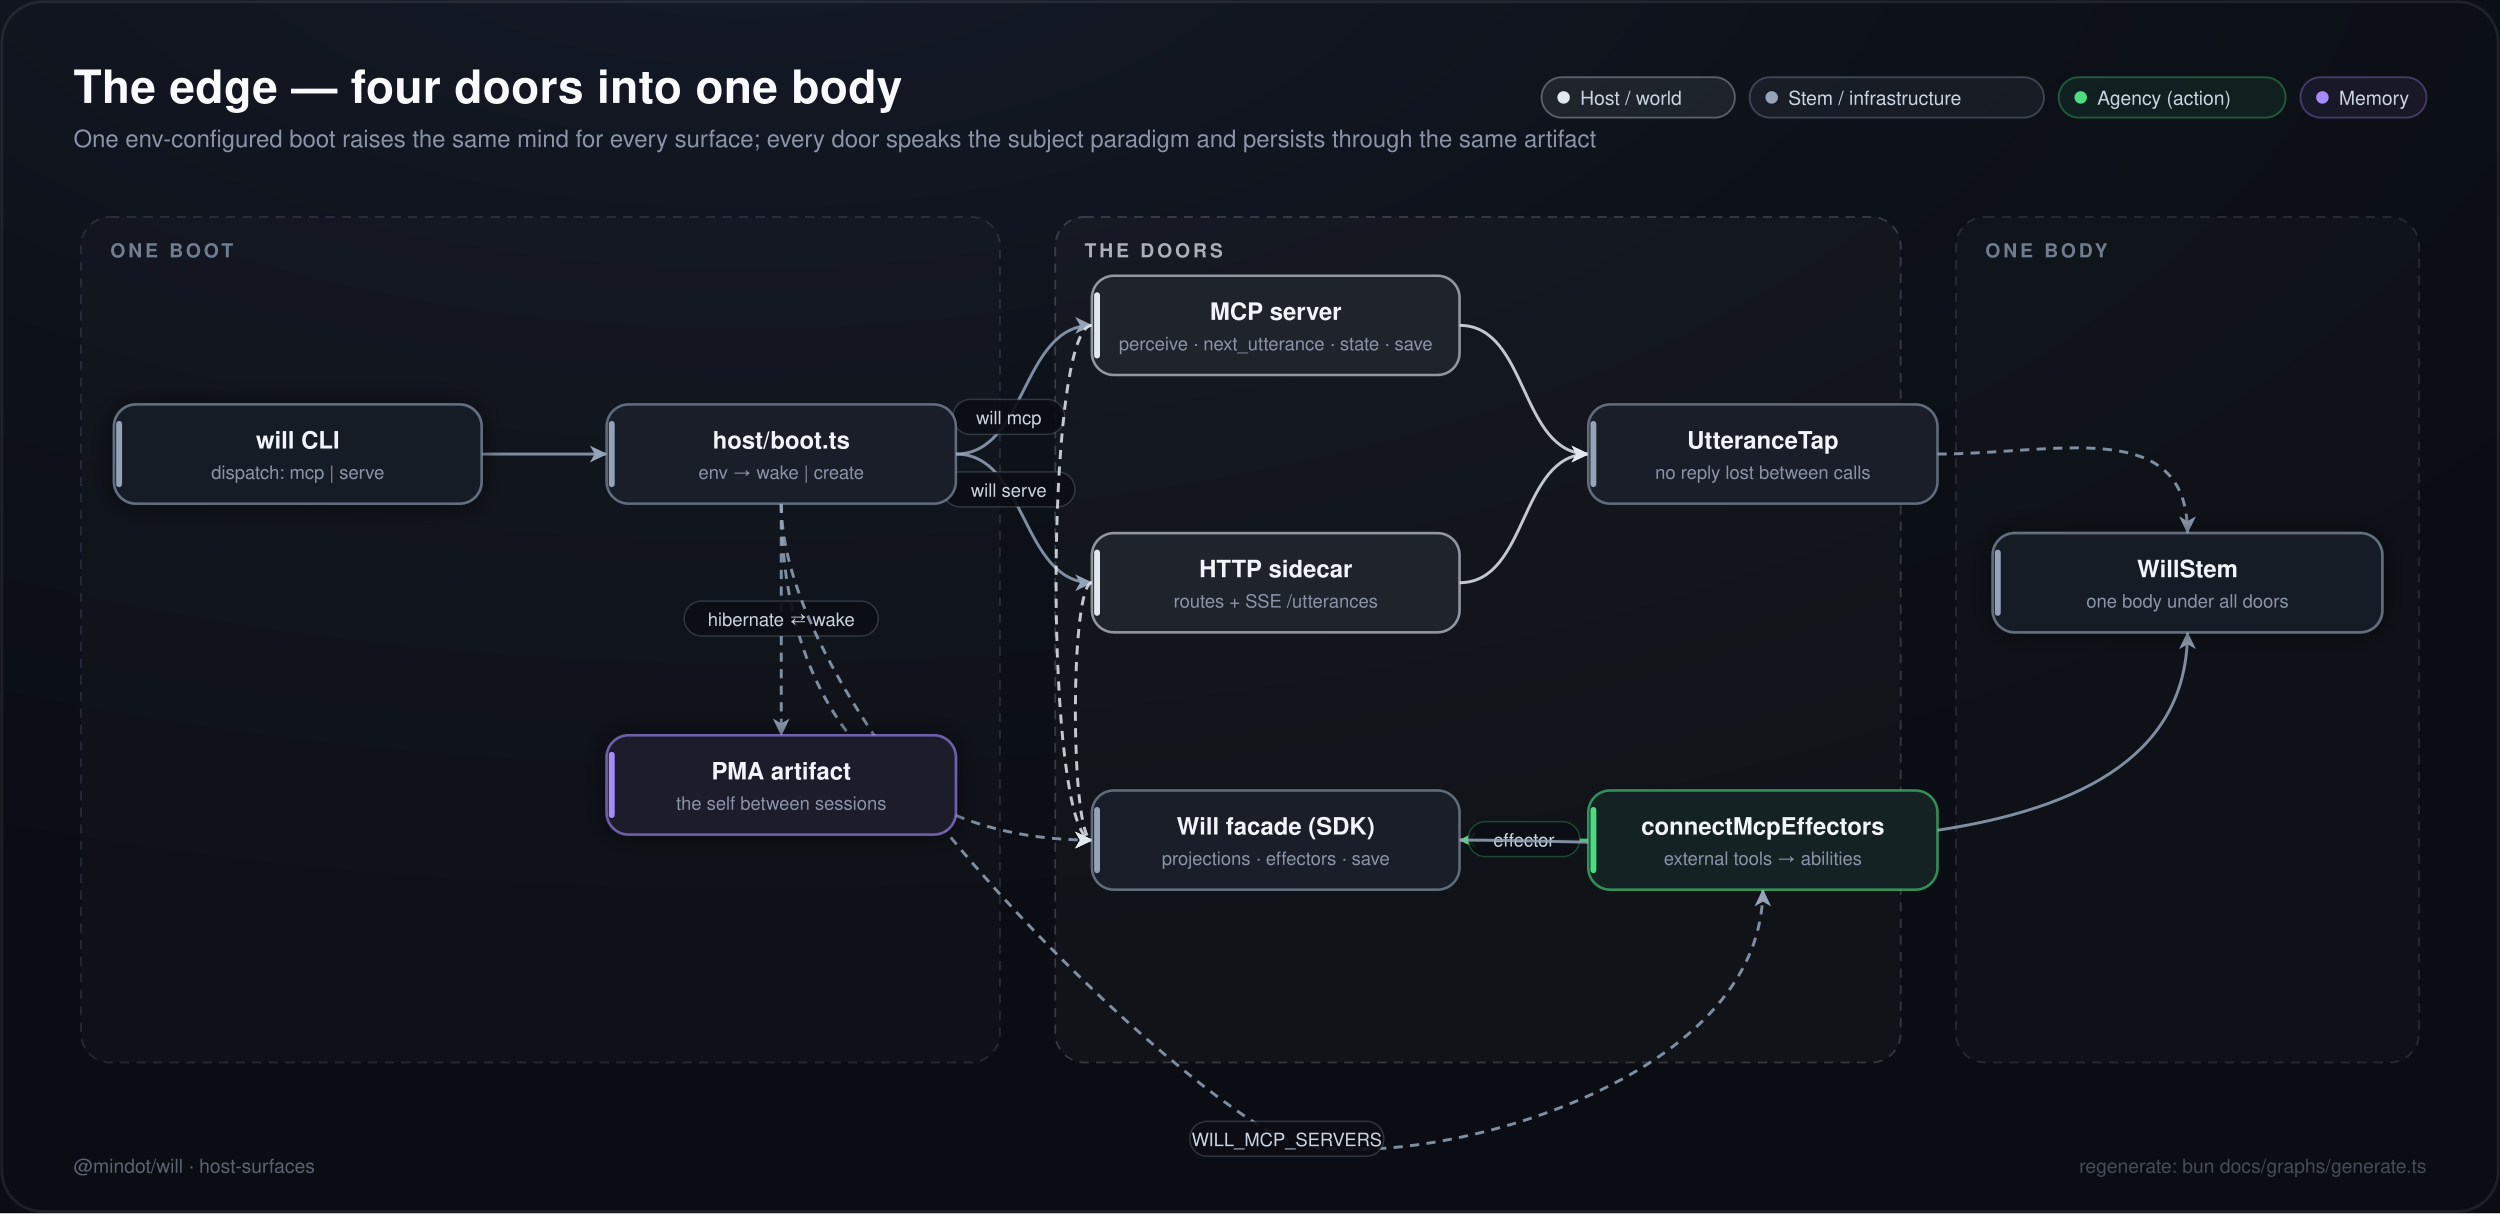
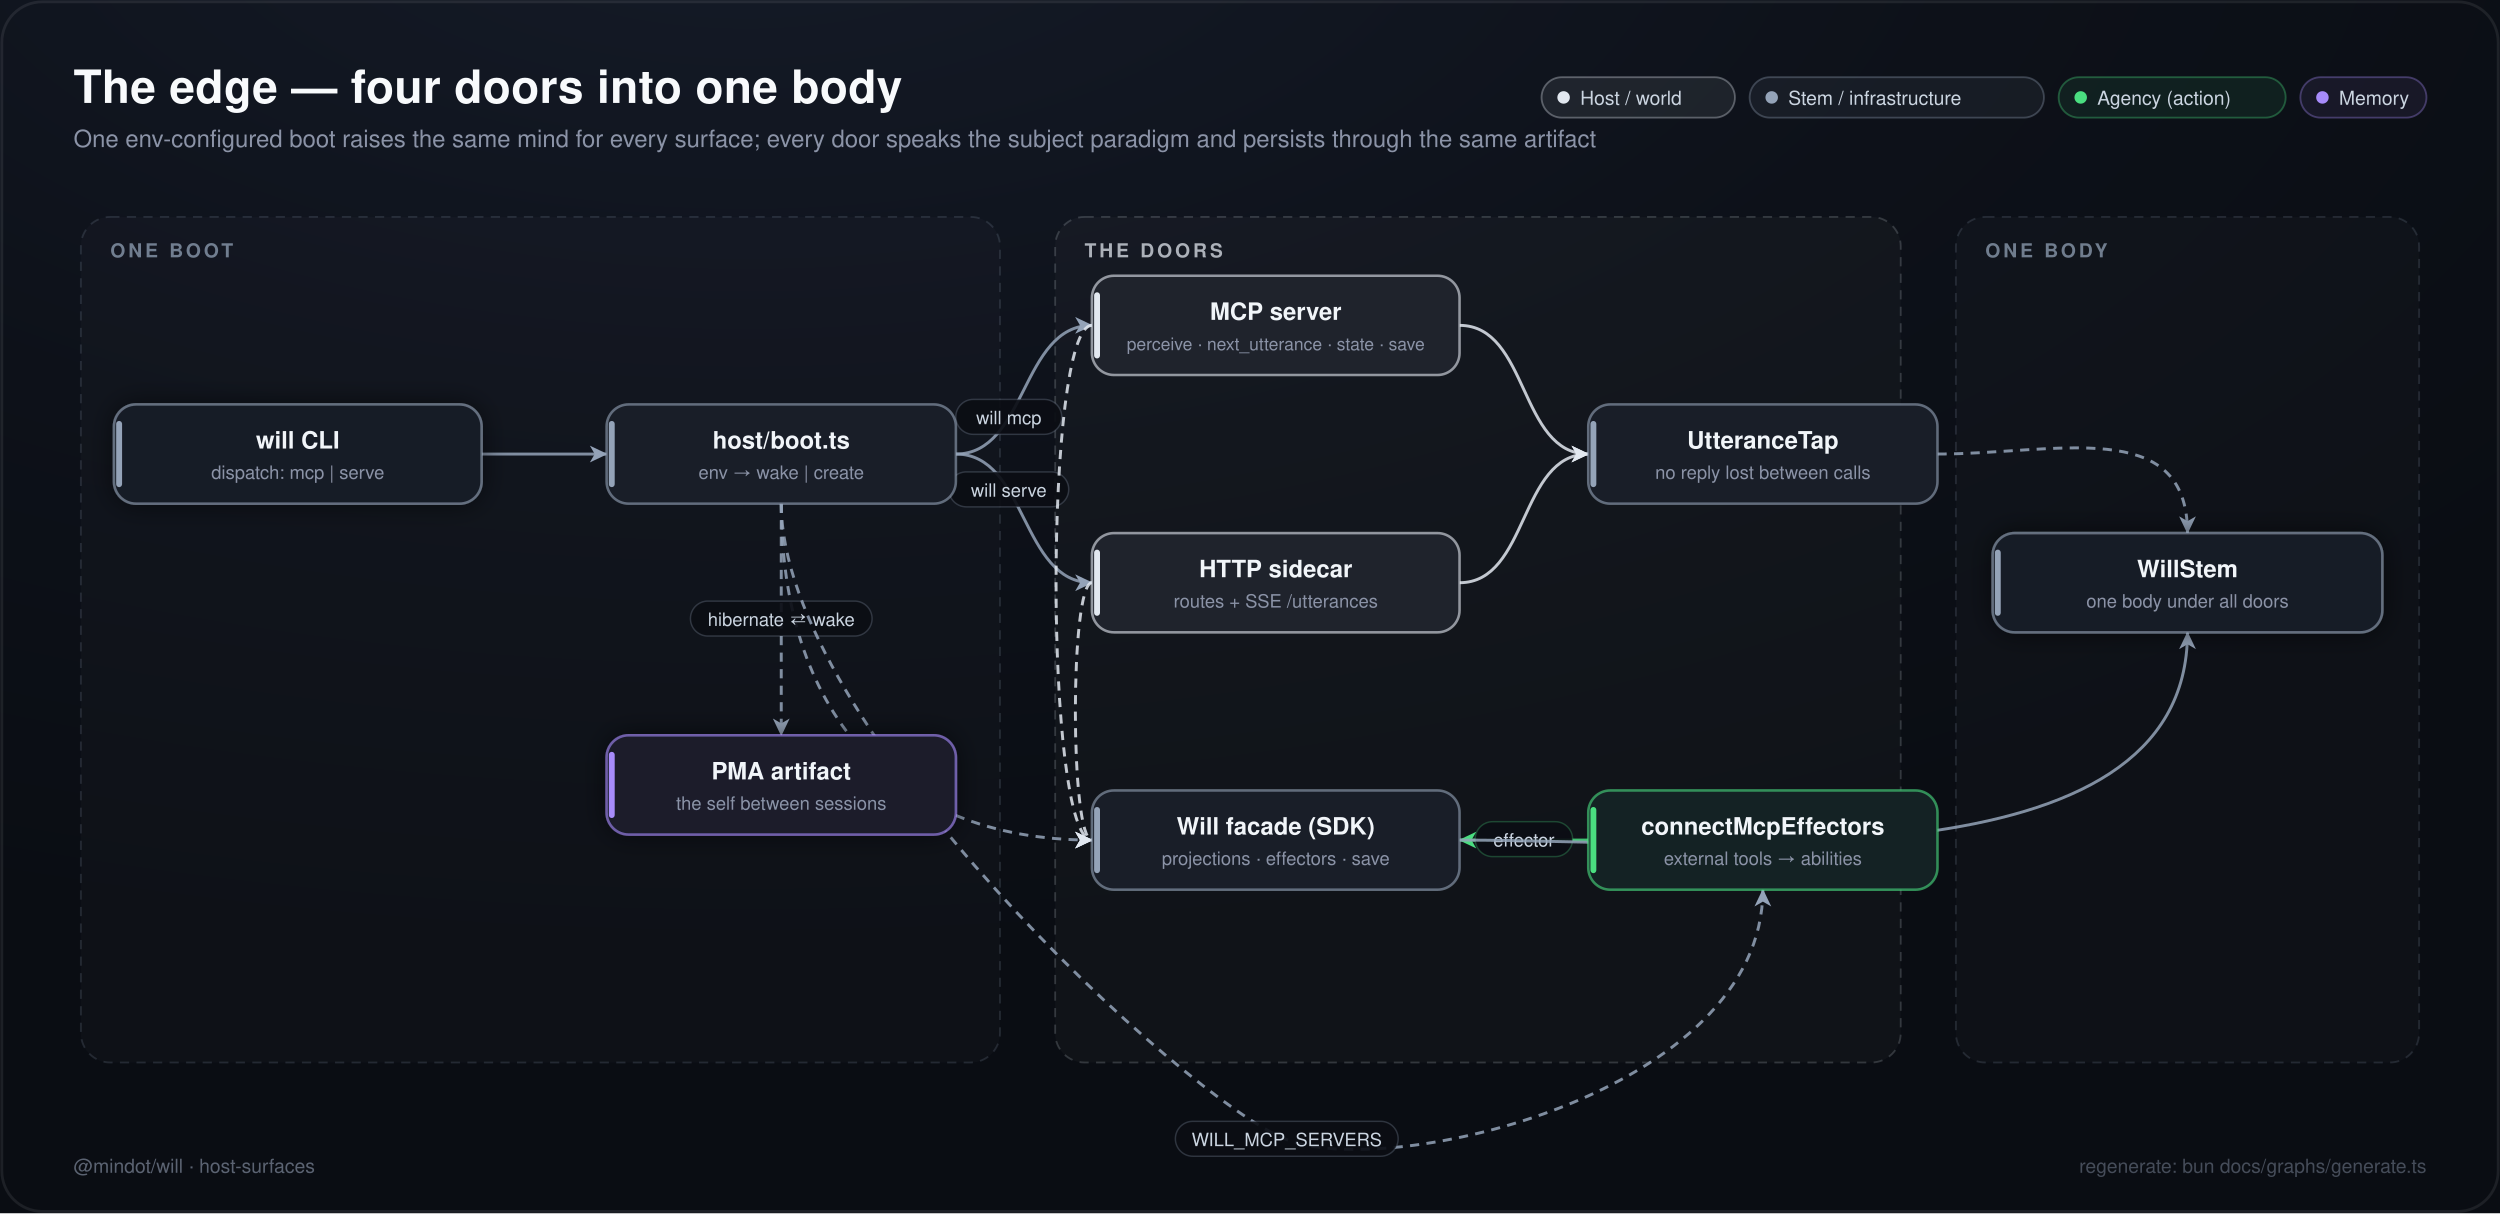
<svg xmlns="http://www.w3.org/2000/svg" width="1360" height="660" viewBox="0 0 1360 660" font-family="ui-sans-serif,-apple-system,'Segoe UI',Helvetica,Arial,sans-serif">
  <defs>
    <radialGradient id="sky" cx="30%" cy="-10%" r="90%">
      <stop offset="0%" stop-color="#151b28" />
      <stop offset="55%" stop-color="#0d1119" />
      <stop offset="100%" stop-color="#0a0d13" />
    </radialGradient>
    <filter id="glow" x="-60%" y="-60%" width="220%" height="220%">
      <feDropShadow dx="0" dy="0" stdDeviation="7" flood-opacity="0.55" />
    </filter>
    <marker id="arr-94a3b8" viewBox="0 0 10 10" refX="8.4" refY="5" markerWidth="7.5" markerHeight="7.5" orient="auto-start-reverse">
      <path d="M 0.8 1.2 L 8.8 5 L 0.8 8.8 L 3 5 Z" fill="#94a3b8" />
    </marker>
    <marker id="arr-e2e8f0" viewBox="0 0 10 10" refX="8.4" refY="5" markerWidth="7.5" markerHeight="7.5" orient="auto-start-reverse">
      <path d="M 0.8 1.2 L 8.8 5 L 0.8 8.8 L 3 5 Z" fill="#e2e8f0" />
    </marker>
    <marker id="arr-4ade80" viewBox="0 0 10 10" refX="8.4" refY="5" markerWidth="7.5" markerHeight="7.5" orient="auto-start-reverse">
      <path d="M 0.8 1.2 L 8.8 5 L 0.8 8.8 L 3 5 Z" fill="#4ade80" />
    </marker>
  </defs>
  <rect width="1360" height="660" fill="url(#sky)" />
  <rect x="1" y="1" width="1358" height="658" rx="22" fill="none" stroke="#ffffff14" stroke-width="1.5" />
  <text x="40" y="56" font-size="25" font-weight="700" fill="#f8fafc" letter-spacing="0.2">The edge — four doors into one body</text>
  <text x="40" y="80" font-size="13" fill="#8b93a7">One env-configured boot raises the same mind for every surface; every door speaks the subject paradigm and persists through the same artifact</text>
  <rect x="1251.4" y="42" width="68.6" height="22" rx="11" fill="#a78bfa14" stroke="#a78bfa55" stroke-width="1" />
  <circle cx="1263.4" cy="53" r="3.4" fill="#a78bfa" />
  <text x="1272.4" y="57" font-size="10.5" fill="#cbd5e1">Memory</text>
  <rect x="1119.9" y="42" width="123.5" height="22" rx="11" fill="#4ade8014" stroke="#4ade8055" stroke-width="1" />
  <circle cx="1131.9" cy="53" r="3.4" fill="#4ade80" />
  <text x="1140.9" y="57" font-size="10.5" fill="#cbd5e1">Agency (action)</text>
  <rect x="951.8" y="42" width="160.1" height="22" rx="11" fill="#94a3b814" stroke="#94a3b855" stroke-width="1" />
  <circle cx="963.8" cy="53" r="3.4" fill="#94a3b8" />
  <text x="972.8" y="57" font-size="10.5" fill="#cbd5e1">Stem / infrastructure</text>
  <rect x="838.6" y="42" width="105.2" height="22" rx="11" fill="#e2e8f014" stroke="#e2e8f055" stroke-width="1" />
  <circle cx="850.6" cy="53" r="3.4" fill="#e2e8f0" />
  <text x="859.6" y="57" font-size="10.5" fill="#cbd5e1">Host / world</text>
  <rect x="44" y="118" width="500" height="460" rx="16" fill="#94a3b807" stroke="#94a3b82e" stroke-width="1" stroke-dasharray="5 4" />
  <text x="60" y="140" font-size="10.5" font-weight="700" letter-spacing="1.6" fill="#94a3b8bb">ONE BOOT</text>
  <rect x="574" y="118" width="460" height="460" rx="16" fill="#e2e8f007" stroke="#e2e8f02e" stroke-width="1" stroke-dasharray="5 4" />
  <text x="590" y="140" font-size="10.5" font-weight="700" letter-spacing="1.6" fill="#e2e8f0bb">THE DOORS</text>
  <rect x="1064" y="118" width="252" height="460" rx="16" fill="#94a3b807" stroke="#94a3b82e" stroke-width="1" stroke-dasharray="5 4" />
  <text x="1080" y="140" font-size="10.5" font-weight="700" letter-spacing="1.6" fill="#94a3b8bb">ONE BODY</text>
  <path d="M 262 247 C 296 247, 296 247, 330 247" fill="none" stroke="#94a3b8" stroke-width="1.6" stroke-opacity="0.85" marker-end="url(#arr-94a3b8)" />
  <path d="M 520 247 C 558.708 247, 555.292 177, 594 177" fill="none" stroke="#94a3b8" stroke-width="1.6" stroke-opacity="0.85" marker-end="url(#arr-94a3b8)" />
-   <rect x="518.375" y="217.278" width="60.8" height="19" rx="9.5" fill="#0b0e14" fill-opacity="0.92" stroke="#94a3b844" stroke-width="0.8" />
+   <rect x="519.975" y="217.278" width="57.6" height="19" rx="9.5" fill="#0b0e14" fill-opacity="0.92" stroke="#94a3b844" stroke-width="0.8" />
  <text x="548.775" y="230.778" font-size="10" fill="#cbd5e1" text-anchor="middle">will mcp</text>
  <path d="M 520 247 C 558.708 247, 555.292 317, 594 317" fill="none" stroke="#94a3b8" stroke-width="1.6" stroke-opacity="0.85" marker-end="url(#arr-94a3b8)" />
-   <rect x="512.775" y="256.722" width="72" height="19" rx="9.5" fill="#0b0e14" fill-opacity="0.92" stroke="#94a3b844" stroke-width="0.8" />
+   <rect x="516.175" y="256.722" width="65.2" height="19" rx="9.5" fill="#0b0e14" fill-opacity="0.92" stroke="#94a3b844" stroke-width="0.8" />
  <text x="548.775" y="270.222" font-size="10" fill="#cbd5e1" text-anchor="middle">will serve</text>
  <path d="M 425 274 C 425 384.657, 483.343 457, 594 457" fill="none" stroke="#94a3b8" stroke-width="1.6" stroke-opacity="0.85" stroke-dasharray="5 4" marker-end="url(#arr-94a3b8)" />
  <path d="M 425 274 C 425 321.88, 425 352.12, 425 400" fill="none" stroke="#94a3b8" stroke-width="1.6" stroke-opacity="0.85" stroke-dasharray="5 4" marker-end="url(#arr-94a3b8)" />
-   <rect x="372.2" y="327" width="105.6" height="19" rx="9.5" fill="#0b0e14" fill-opacity="0.92" stroke="#94a3b844" stroke-width="0.8" />
+   <rect x="375.6" y="327" width="98.8" height="19" rx="9.5" fill="#0b0e14" fill-opacity="0.92" stroke="#94a3b844" stroke-width="0.8" />
  <text x="425" y="340.5" font-size="10" fill="#cbd5e1" text-anchor="middle">hibernate ⇄ wake</text>
  <path d="M 425 274 C 425 394, 644.163 598.041, 700 620 C 755.837 641.959, 959 595.163, 959 484" fill="none" stroke="#94a3b8" stroke-width="1.6" stroke-opacity="0.85" stroke-dasharray="5 4" marker-end="url(#arr-94a3b8)" />
-   <rect x="647.2" y="610" width="105.6" height="19" rx="9.5" fill="#0b0e14" fill-opacity="0.92" stroke="#94a3b844" stroke-width="0.8" />
+   <rect x="639.4" y="610" width="121.2" height="19" rx="9.5" fill="#0b0e14" fill-opacity="0.92" stroke="#94a3b844" stroke-width="0.8" />
  <text x="700" y="623.5" font-size="10" fill="#cbd5e1" text-anchor="middle">WILL_MCP_SERVERS</text>
  <path d="M 794 177 C 831.618 177, 826.382 247, 864 247" fill="none" stroke="#e2e8f0" stroke-width="1.6" stroke-opacity="0.85" marker-end="url(#arr-e2e8f0)" />
  <path d="M 794 317 C 831.618 317, 826.382 247, 864 247" fill="none" stroke="#e2e8f0" stroke-width="1.6" stroke-opacity="0.85" marker-end="url(#arr-e2e8f0)" />
  <path d="M 594 177 C 568 177, 568 457, 594 457" fill="none" stroke="#e2e8f0" stroke-width="1.6" stroke-opacity="0.85" stroke-dasharray="5 4" marker-end="url(#arr-e2e8f0)" />
  <path d="M 594 317 C 582 317, 582 457, 594 457" fill="none" stroke="#e2e8f0" stroke-width="1.6" stroke-opacity="0.85" stroke-dasharray="5 4" marker-end="url(#arr-e2e8f0)" />
  <path d="M 864 457 C 830 457, 828 457, 794 457" fill="none" stroke="#4ade80" stroke-width="1.6" stroke-opacity="0.85" marker-end="url(#arr-4ade80)" />
-   <rect x="798.6" y="447" width="60.8" height="19" rx="9.5" fill="#0b0e14" fill-opacity="0.92" stroke="#4ade8044" stroke-width="0.8" />
+   <rect x="802.5" y="447" width="53" height="19" rx="9.5" fill="#0b0e14" fill-opacity="0.92" stroke="#4ade8044" stroke-width="0.8" />
  <text x="829" y="460.5" font-size="10" fill="#cbd5e1" text-anchor="middle">effector</text>
  <path d="M 794 457 C 934 457, 1190 484, 1190 344" fill="none" stroke="#94a3b8" stroke-width="1.6" stroke-opacity="0.85" marker-end="url(#arr-94a3b8)" />
  <path d="M 1054 247 C 1118.202 247, 1190 225.798, 1190 290" fill="none" stroke="#94a3b8" stroke-width="1.6" stroke-opacity="0.85" stroke-dasharray="5 4" marker-end="url(#arr-94a3b8)" />
  <g filter="url(#glow)" color="#94a3b8">
    <rect x="62" y="220" width="200" height="54" rx="12" fill="#10141d" stroke="#94a3b899" stroke-width="1.4" />
    <rect x="62" y="220" width="200" height="54" rx="12" fill="#94a3b812" />
    <rect x="63.2" y="229" width="3.2" height="36" rx="1.6" fill="#94a3b8" />
    <text x="162" y="244" font-size="13" font-weight="600" fill="#f1f5f9" text-anchor="middle">will CLI</text>
    <text x="162" y="260.5" font-size="10" fill="#8b93a7" text-anchor="middle">dispatch: mcp | serve</text>
  </g>
  <g>
    <rect x="330" y="220" width="190" height="54" rx="12" fill="#10141d" stroke="#94a3b899" stroke-width="1.4" />
    <rect x="330" y="220" width="190" height="54" rx="12" fill="#94a3b812" />
    <rect x="331.2" y="229" width="3.2" height="36" rx="1.6" fill="#94a3b8" />
    <text x="425" y="244" font-size="13" font-weight="600" fill="#f1f5f9" text-anchor="middle">host/boot.ts</text>
    <text x="425" y="260.5" font-size="10" fill="#8b93a7" text-anchor="middle">env → wake | create</text>
  </g>
  <g filter="url(#glow)" color="#a78bfa">
    <rect x="330" y="400" width="190" height="54" rx="12" fill="#10141d" stroke="#a78bfa99" stroke-width="1.4" />
    <rect x="330" y="400" width="190" height="54" rx="12" fill="#a78bfa12" />
    <rect x="331.2" y="409" width="3.2" height="36" rx="1.6" fill="#a78bfa" />
    <text x="425" y="424" font-size="13" font-weight="600" fill="#f1f5f9" text-anchor="middle">PMA artifact</text>
    <text x="425" y="440.5" font-size="10" fill="#8b93a7" text-anchor="middle">the self between sessions</text>
  </g>
  <g>
    <rect x="594" y="150" width="200" height="54" rx="12" fill="#10141d" stroke="#e2e8f099" stroke-width="1.4" />
    <rect x="594" y="150" width="200" height="54" rx="12" fill="#e2e8f012" />
    <rect x="595.2" y="159" width="3.2" height="36" rx="1.6" fill="#e2e8f0" />
    <text x="694" y="174" font-size="13" font-weight="600" fill="#f1f5f9" text-anchor="middle">MCP server</text>
-     <text x="694" y="190.5" font-size="10" fill="#8b93a7" text-anchor="middle">perceive · next_utterance · state · save</text>
+     <text x="694" y="190.5" font-size="9.5" fill="#8b93a7" text-anchor="middle">perceive · next_utterance · state · save</text>
  </g>
  <g>
    <rect x="594" y="290" width="200" height="54" rx="12" fill="#10141d" stroke="#e2e8f099" stroke-width="1.4" />
    <rect x="594" y="290" width="200" height="54" rx="12" fill="#e2e8f012" />
    <rect x="595.2" y="299" width="3.2" height="36" rx="1.6" fill="#e2e8f0" />
    <text x="694" y="314" font-size="13" font-weight="600" fill="#f1f5f9" text-anchor="middle">HTTP sidecar</text>
    <text x="694" y="330.5" font-size="10" fill="#8b93a7" text-anchor="middle">routes + SSE /utterances</text>
  </g>
  <g>
    <rect x="594" y="430" width="200" height="54" rx="12" fill="#10141d" stroke="#94a3b899" stroke-width="1.4" />
    <rect x="594" y="430" width="200" height="54" rx="12" fill="#94a3b812" />
    <rect x="595.2" y="439" width="3.2" height="36" rx="1.6" fill="#94a3b8" />
    <text x="694" y="454" font-size="13" font-weight="600" fill="#f1f5f9" text-anchor="middle">Will facade (SDK)</text>
    <text x="694" y="470.5" font-size="10" fill="#8b93a7" text-anchor="middle">projections · effectors · save</text>
  </g>
  <g>
    <rect x="864" y="220" width="190" height="54" rx="12" fill="#10141d" stroke="#94a3b899" stroke-width="1.4" />
    <rect x="864" y="220" width="190" height="54" rx="12" fill="#94a3b812" />
    <rect x="865.2" y="229" width="3.2" height="36" rx="1.6" fill="#94a3b8" />
    <text x="959" y="244" font-size="13" font-weight="600" fill="#f1f5f9" text-anchor="middle">UtteranceTap</text>
    <text x="959" y="260.5" font-size="10" fill="#8b93a7" text-anchor="middle">no reply lost between calls</text>
  </g>
  <g>
    <rect x="864" y="430" width="190" height="54" rx="12" fill="#10141d" stroke="#4ade8099" stroke-width="1.4" />
    <rect x="864" y="430" width="190" height="54" rx="12" fill="#4ade8012" />
    <rect x="865.2" y="439" width="3.2" height="36" rx="1.6" fill="#4ade80" />
    <text x="959" y="454" font-size="13" font-weight="600" fill="#f1f5f9" text-anchor="middle">connectMcpEffectors</text>
    <text x="959" y="470.5" font-size="10" fill="#8b93a7" text-anchor="middle">external tools → abilities</text>
  </g>
  <g filter="url(#glow)" color="#94a3b8">
    <rect x="1084" y="290" width="212" height="54" rx="12" fill="#10141d" stroke="#94a3b899" stroke-width="1.4" />
    <rect x="1084" y="290" width="212" height="54" rx="12" fill="#94a3b812" />
    <rect x="1085.2" y="299" width="3.2" height="36" rx="1.6" fill="#94a3b8" />
    <text x="1190" y="314" font-size="13" font-weight="600" fill="#f1f5f9" text-anchor="middle">WillStem</text>
    <text x="1190" y="330.5" font-size="10" fill="#8b93a7" text-anchor="middle">one body under all doors</text>
  </g>
  <text x="40" y="638" font-size="10.5" fill="#5b6372">@mindot/will · host-surfaces</text>
  <text x="1320" y="638" font-size="10.5" fill="#454c59" text-anchor="end">regenerate: bun docs/graphs/generate.ts</text>
</svg>
